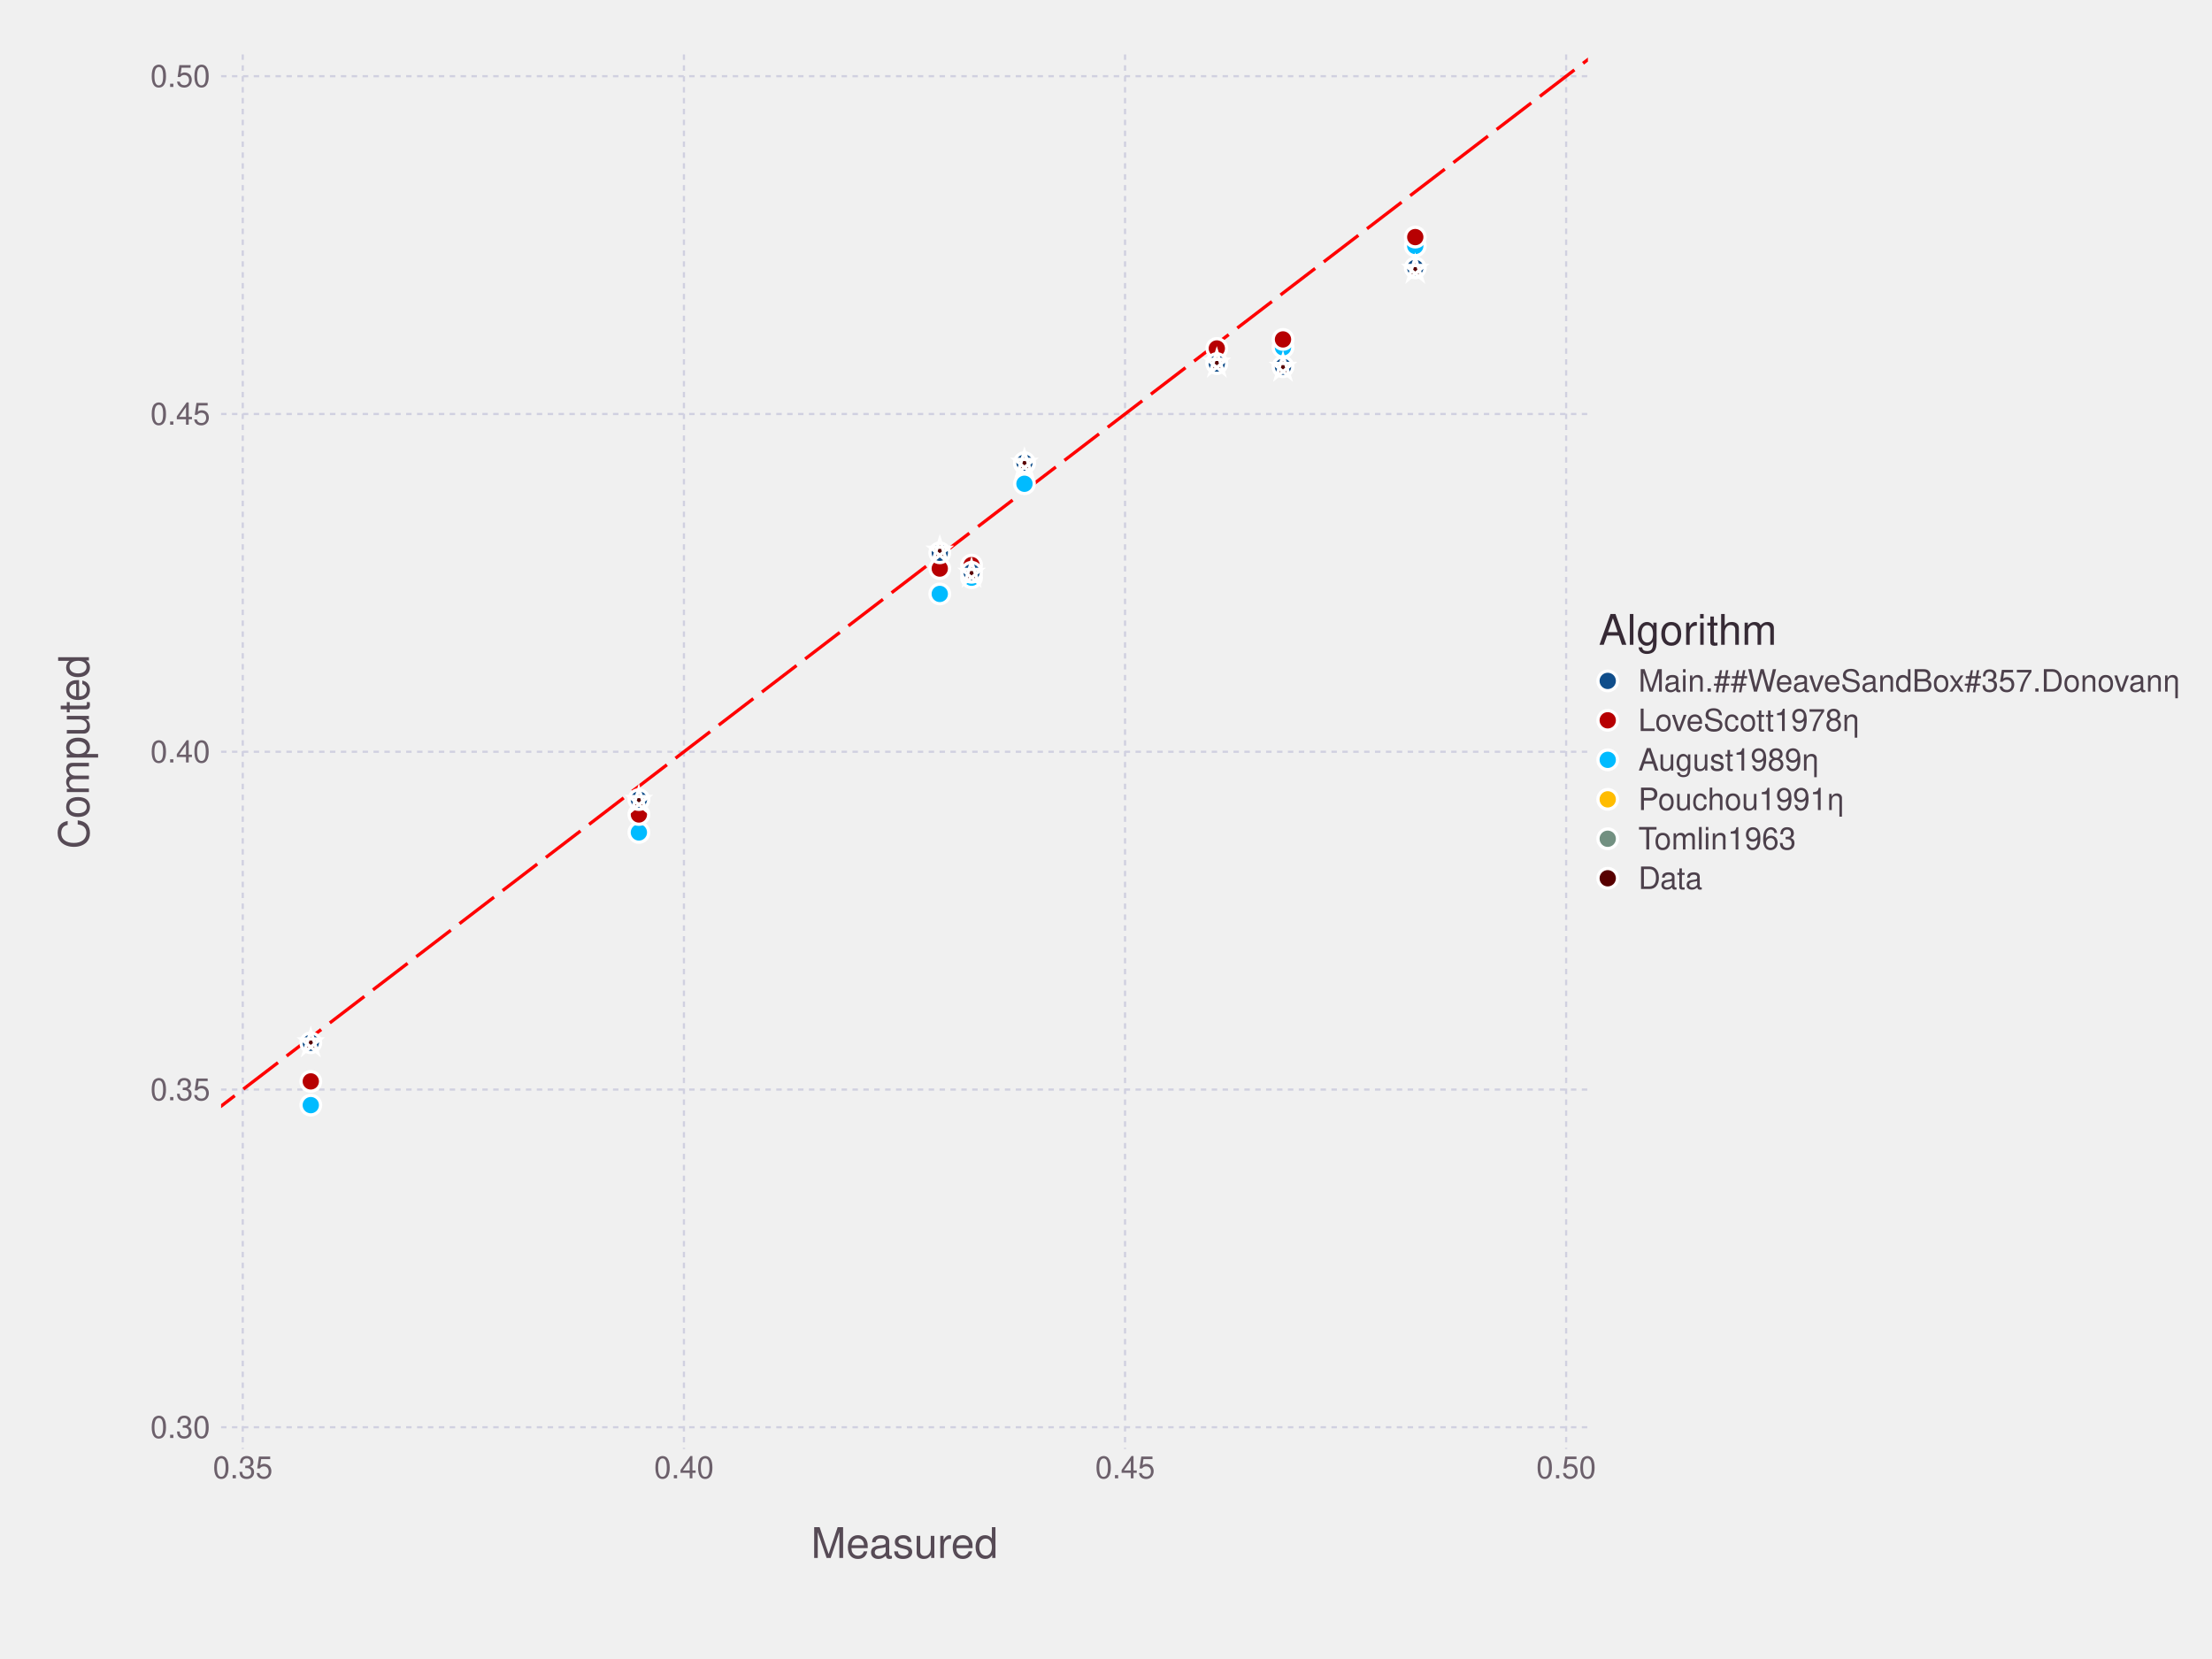
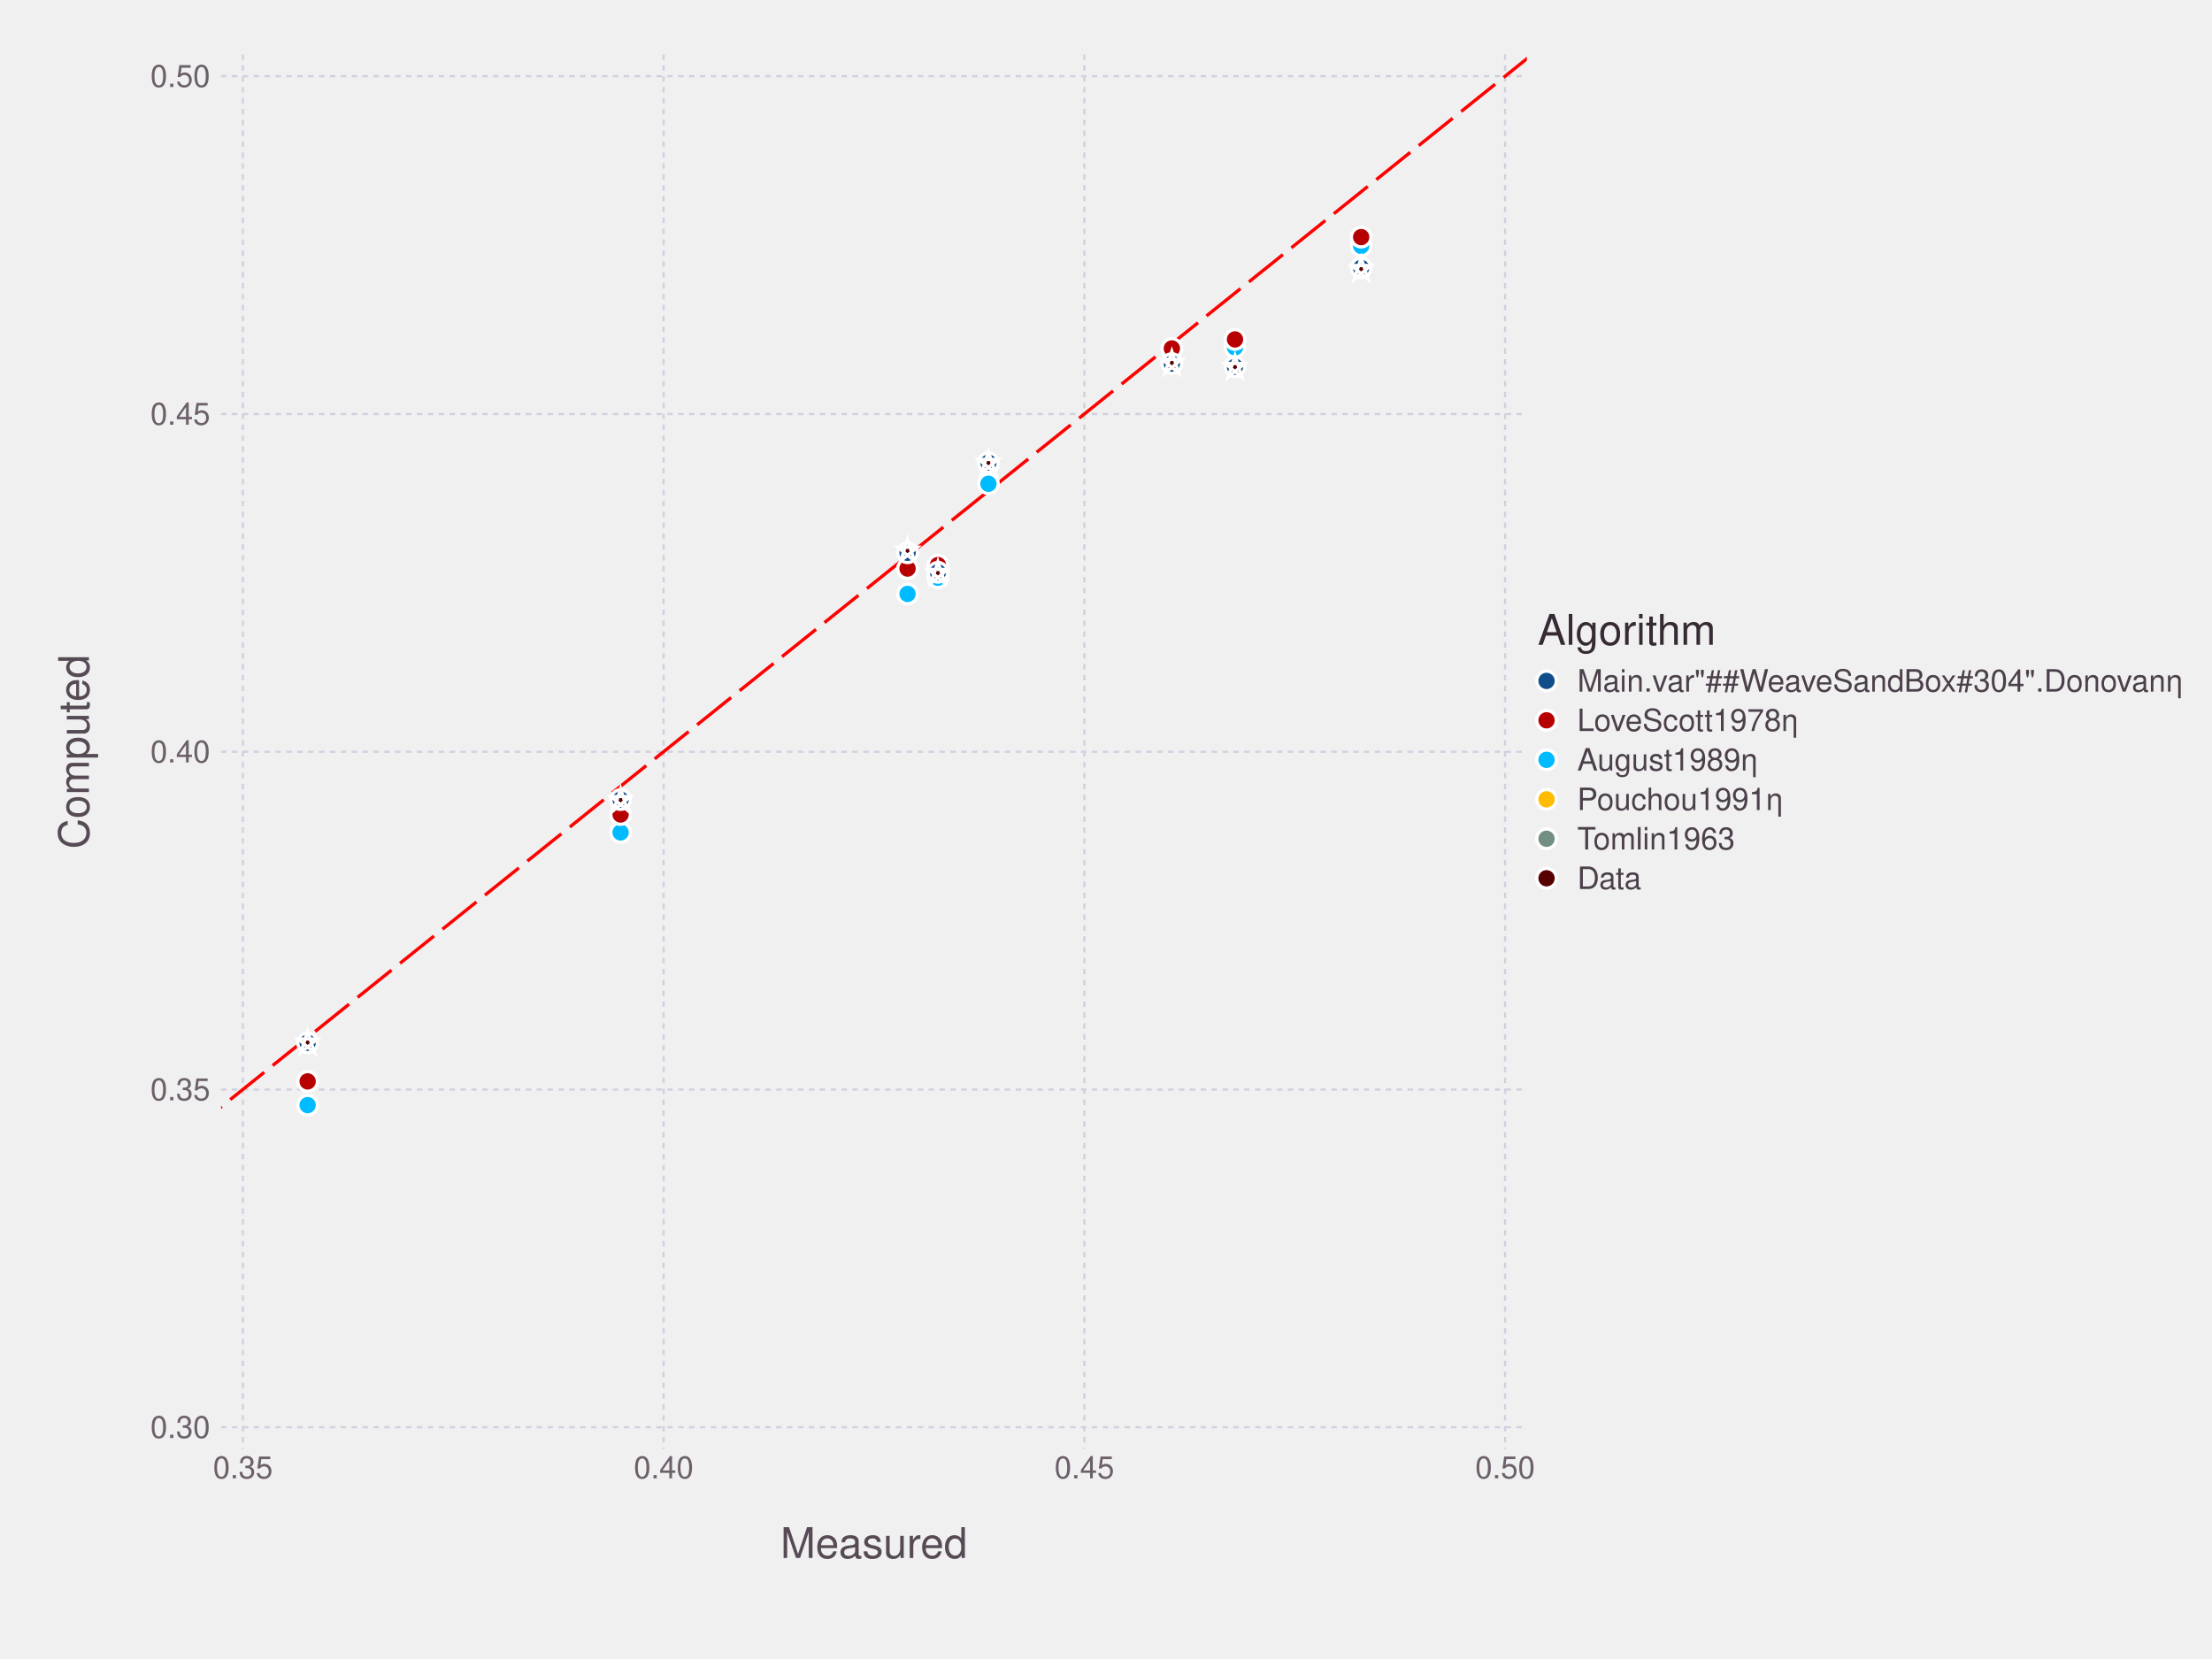
<svg xmlns="http://www.w3.org/2000/svg" version="1.2" width="203.2mm" height="152.4mm" viewBox="0 0 203.2 152.4" stroke="none" fill="#000000" stroke-width="0.3" font-size="3.88">
  <defs>
    <marker id="arrow" markerWidth="15" markerHeight="7" refX="5" refY="3.5" orient="auto" markerUnits="strokeWidth">
      <path d="M0,0 L15,3.5 L0,7 z" stroke="context-stroke" fill="context-stroke" />
    </marker>
  </defs>
-   <g class="plotroot xscalable yscalable" id="img-8a39dd0c-1">
-     <g font-size="3.88" font-family="'PT Sans','Helvetica Neue','Helvetica',sans-serif" fill="#564A55" stroke="#000000" stroke-opacity="0.000" id="img-8a39dd0c-2">
-       <g transform="translate(83.09,140.79)">
+   <g class="plotroot xscalable yscalable" id="img-03354003-1">
+     <g font-size="3.88" font-family="'PT Sans','Helvetica Neue','Helvetica',sans-serif" fill="#564A55" stroke="#000000" stroke-opacity="0.000" id="img-03354003-2">
+       <g transform="translate(80.28,140.79)">
        <g class="primitive">
          <text text-anchor="middle" dy="0.6em">Measured</text>
        </g>
      </g>
    </g>
-     <g class="guide xlabels" font-size="2.82" font-family="'PT Sans Caption','Helvetica Neue','Helvetica',sans-serif" fill="#6C606B" id="img-8a39dd0c-3">
-       <g transform="translate(22.3,134.11)">
+     <g class="guide xlabels" font-size="2.82" font-family="'PT Sans Caption','Helvetica Neue','Helvetica',sans-serif" fill="#6C606B" id="img-03354003-3">
+       <g transform="translate(22.31,134.11)">
        <g class="primitive">
          <text text-anchor="middle" dy="0.6em">0.35</text>
        </g>
      </g>
-       <g transform="translate(62.83,134.11)">
+       <g transform="translate(60.96,134.11)">
        <g class="primitive">
          <text text-anchor="middle" dy="0.6em">0.40</text>
        </g>
      </g>
-       <g transform="translate(103.35,134.11)">
+       <g transform="translate(99.61,134.11)">
        <g class="primitive">
          <text text-anchor="middle" dy="0.6em">0.45</text>
        </g>
      </g>
-       <g transform="translate(143.87,134.11)">
+       <g transform="translate(138.26,134.11)">
        <g class="primitive">
          <text text-anchor="middle" dy="0.6em">0.50</text>
        </g>
      </g>
    </g>
-     <g class="guide colorkey" id="img-8a39dd0c-4">
-       <g fill="#4C404B" font-size="2.82" font-family="'PT Sans','Helvetica Neue','Helvetica',sans-serif" id="img-8a39dd0c-5">
-         <g transform="translate(150.5,62.55)" id="img-8a39dd0c-6">
-           <g class="primitive">
-             <text dy="0.35em">Main.##WeaveSandBox#357.Donovanη</text>
-           </g>
-         </g>
-         <g transform="translate(150.5,66.17)" id="img-8a39dd0c-7">
+     <g class="guide colorkey" id="img-03354003-4">
+       <g fill="#4C404B" font-size="2.82" font-family="'PT Sans','Helvetica Neue','Helvetica',sans-serif" id="img-03354003-5">
+         <g transform="translate(144.89,62.55)" id="img-03354003-6">
+           <g class="primitive">
+             <text dy="0.35em">Main.var"##WeaveSandBox#304".Donovanη</text>
+           </g>
+         </g>
+         <g transform="translate(144.89,66.17)" id="img-03354003-7">
          <g class="primitive">
            <text dy="0.35em">LoveScott1978η</text>
          </g>
        </g>
-         <g transform="translate(150.5,69.8)" id="img-8a39dd0c-8">
+         <g transform="translate(144.89,69.8)" id="img-03354003-8">
          <g class="primitive">
            <text dy="0.35em">August1989η</text>
          </g>
        </g>
-         <g transform="translate(150.5,73.43)" id="img-8a39dd0c-9">
+         <g transform="translate(144.89,73.43)" id="img-03354003-9">
          <g class="primitive">
            <text dy="0.35em">Pouchou1991η</text>
          </g>
        </g>
-         <g transform="translate(150.5,77.05)" id="img-8a39dd0c-10">
+         <g transform="translate(144.89,77.05)" id="img-03354003-10">
          <g class="primitive">
            <text dy="0.35em">Tomlin1963</text>
          </g>
        </g>
-         <g transform="translate(150.5,80.68)" id="img-8a39dd0c-11">
+         <g transform="translate(144.89,80.68)" id="img-03354003-11">
          <g class="primitive">
            <text dy="0.35em">Data</text>
          </g>
        </g>
      </g>
-       <g stroke-width="0.3" id="img-8a39dd0c-12">
-         <g stroke="#FFFFFF" fill-opacity="1" fill="#580000" id="img-8a39dd0c-13">
-           <g transform="translate(147.69,80.68)" id="img-8a39dd0c-14">
-             <circle cx="0" cy="0" r="0.9" class="primitive" />
-           </g>
-         </g>
-         <g stroke="#FFFFFF" fill-opacity="1" fill="#729081" id="img-8a39dd0c-15">
-           <g transform="translate(147.69,77.05)" id="img-8a39dd0c-16">
-             <circle cx="0" cy="0" r="0.9" class="primitive" />
-           </g>
-         </g>
-         <g stroke="#FFFFFF" fill-opacity="1" fill="#FFBC00" id="img-8a39dd0c-17">
-           <g transform="translate(147.69,73.43)" id="img-8a39dd0c-18">
-             <circle cx="0" cy="0" r="0.9" class="primitive" />
-           </g>
-         </g>
-         <g stroke="#FFFFFF" fill-opacity="1" fill="#00BBFF" id="img-8a39dd0c-19">
-           <g transform="translate(147.69,69.8)" id="img-8a39dd0c-20">
-             <circle cx="0" cy="0" r="0.9" class="primitive" />
-           </g>
-         </g>
-         <g stroke="#FFFFFF" fill-opacity="1" fill="#B70002" id="img-8a39dd0c-21">
-           <g transform="translate(147.69,66.17)" id="img-8a39dd0c-22">
-             <circle cx="0" cy="0" r="0.9" class="primitive" />
-           </g>
-         </g>
-         <g stroke="#FFFFFF" fill-opacity="1" fill="#104E8B" id="img-8a39dd0c-23">
-           <g transform="translate(147.69,62.55)" id="img-8a39dd0c-24">
-             <circle cx="0" cy="0" r="0.9" class="primitive" />
-           </g>
-         </g>
-       </g>
-       <g fill="#362A35" font-size="3.88" font-family="'PT Sans','Helvetica Neue','Helvetica',sans-serif" stroke="#000000" stroke-opacity="0.000" id="img-8a39dd0c-25">
-         <g transform="translate(146.87,59.23)" id="img-8a39dd0c-26">
+       <g stroke-width="0.3" id="img-03354003-12">
+         <g stroke="#FFFFFF" fill-opacity="1" fill="#580000" id="img-03354003-13">
+           <g transform="translate(142.07,80.68)" id="img-03354003-14">
+             <circle cx="0" cy="0" r="0.9" class="primitive" />
+           </g>
+         </g>
+         <g stroke="#FFFFFF" fill-opacity="1" fill="#729081" id="img-03354003-15">
+           <g transform="translate(142.07,77.05)" id="img-03354003-16">
+             <circle cx="0" cy="0" r="0.9" class="primitive" />
+           </g>
+         </g>
+         <g stroke="#FFFFFF" fill-opacity="1" fill="#FFBC00" id="img-03354003-17">
+           <g transform="translate(142.07,73.43)" id="img-03354003-18">
+             <circle cx="0" cy="0" r="0.9" class="primitive" />
+           </g>
+         </g>
+         <g stroke="#FFFFFF" fill-opacity="1" fill="#00BBFF" id="img-03354003-19">
+           <g transform="translate(142.07,69.8)" id="img-03354003-20">
+             <circle cx="0" cy="0" r="0.9" class="primitive" />
+           </g>
+         </g>
+         <g stroke="#FFFFFF" fill-opacity="1" fill="#B70002" id="img-03354003-21">
+           <g transform="translate(142.07,66.17)" id="img-03354003-22">
+             <circle cx="0" cy="0" r="0.9" class="primitive" />
+           </g>
+         </g>
+         <g stroke="#FFFFFF" fill-opacity="1" fill="#104E8B" id="img-03354003-23">
+           <g transform="translate(142.07,62.55)" id="img-03354003-24">
+             <circle cx="0" cy="0" r="0.9" class="primitive" />
+           </g>
+         </g>
+       </g>
+       <g fill="#362A35" font-size="3.88" font-family="'PT Sans','Helvetica Neue','Helvetica',sans-serif" stroke="#000000" stroke-opacity="0.000" id="img-03354003-25">
+         <g transform="translate(141.26,59.23)" id="img-03354003-26">
          <g class="primitive">
            <text dy="-0em">Algorithm</text>
          </g>
        </g>
      </g>
    </g>
-     <g clip-path="url(#img-8a39dd0c-27)">
-       <g id="img-8a39dd0c-28">
-         <g pointer-events="visible" stroke-width="0.3" fill="#000000" fill-opacity="0.000" stroke="#000000" stroke-opacity="0.000" class="guide background" id="img-8a39dd0c-29">
-           <g transform="translate(83.09,69.06)" id="img-8a39dd0c-30">
-             <path d="M-62.78,-64.06 L62.78,-64.06 62.78,64.06 -62.78,64.06  z" class="primitive" />
-           </g>
-         </g>
-         <g class="guide ygridlines xfixed" stroke-dasharray="0.5,0.5" stroke-width="0.2" stroke="#D0D0E0" id="img-8a39dd0c-31">
-           <g transform="translate(83.09,131.11)" id="img-8a39dd0c-32">
-             <path fill="none" d="M-62.78,0 L62.78,0 " class="primitive" />
-           </g>
-           <g transform="translate(83.09,100.09)" id="img-8a39dd0c-33">
-             <path fill="none" d="M-62.78,0 L62.78,0 " class="primitive" />
-           </g>
-           <g transform="translate(83.09,69.06)" id="img-8a39dd0c-34">
-             <path fill="none" d="M-62.78,0 L62.78,0 " class="primitive" />
-           </g>
-           <g transform="translate(83.09,38.03)" id="img-8a39dd0c-35">
-             <path fill="none" d="M-62.78,0 L62.78,0 " class="primitive" />
-           </g>
-           <g transform="translate(83.09,7)" id="img-8a39dd0c-36">
-             <path fill="none" d="M-62.78,0 L62.78,0 " class="primitive" />
-           </g>
-         </g>
-         <g class="guide xgridlines yfixed" stroke-dasharray="0.5,0.5" stroke-width="0.2" stroke="#D0D0E0" id="img-8a39dd0c-37">
-           <g transform="translate(22.3,69.06)" id="img-8a39dd0c-38">
+     <g clip-path="url(#img-03354003-27)">
+       <g id="img-03354003-28">
+         <g pointer-events="visible" stroke-width="0.3" fill="#000000" fill-opacity="0.000" stroke="#000000" stroke-opacity="0.000" class="guide background" id="img-03354003-29">
+           <g transform="translate(80.28,69.06)" id="img-03354003-30">
+             <path d="M-59.98,-64.06 L59.98,-64.06 59.98,64.06 -59.98,64.06  z" class="primitive" />
+           </g>
+         </g>
+         <g class="guide ygridlines xfixed" stroke-dasharray="0.5,0.5" stroke-width="0.2" stroke="#D0D0E0" id="img-03354003-31">
+           <g transform="translate(80.28,131.11)" id="img-03354003-32">
+             <path fill="none" d="M-59.98,0 L59.98,0 " class="primitive" />
+           </g>
+           <g transform="translate(80.28,100.09)" id="img-03354003-33">
+             <path fill="none" d="M-59.98,0 L59.98,0 " class="primitive" />
+           </g>
+           <g transform="translate(80.28,69.06)" id="img-03354003-34">
+             <path fill="none" d="M-59.98,0 L59.98,0 " class="primitive" />
+           </g>
+           <g transform="translate(80.28,38.03)" id="img-03354003-35">
+             <path fill="none" d="M-59.98,0 L59.98,0 " class="primitive" />
+           </g>
+           <g transform="translate(80.28,7)" id="img-03354003-36">
+             <path fill="none" d="M-59.98,0 L59.98,0 " class="primitive" />
+           </g>
+         </g>
+         <g class="guide xgridlines yfixed" stroke-dasharray="0.5,0.5" stroke-width="0.2" stroke="#D0D0E0" id="img-03354003-37">
+           <g transform="translate(22.31,69.06)" id="img-03354003-38">
            <path fill="none" d="M0,-64.06 L0,64.06 " class="primitive" />
          </g>
-           <g transform="translate(62.83,69.06)" id="img-8a39dd0c-39">
+           <g transform="translate(60.96,69.06)" id="img-03354003-39">
            <path fill="none" d="M0,-64.06 L0,64.06 " class="primitive" />
          </g>
-           <g transform="translate(103.35,69.06)" id="img-8a39dd0c-40">
+           <g transform="translate(99.61,69.06)" id="img-03354003-40">
            <path fill="none" d="M0,-64.06 L0,64.06 " class="primitive" />
          </g>
-           <g transform="translate(143.87,69.06)" id="img-8a39dd0c-41">
+           <g transform="translate(138.26,69.06)" id="img-03354003-41">
            <path fill="none" d="M0,-64.06 L0,64.06 " class="primitive" />
          </g>
        </g>
-         <g class="plotpanel" id="img-8a39dd0c-42">
-           <g class="geometry" id="img-8a39dd0c-43">
-             <g stroke-dasharray="4,1" stroke-width="0.3" stroke="#FF0000" id="img-8a39dd0c-44">
-               <g transform="translate(79.28,56.46)" id="img-8a39dd0c-45">
-                 <path fill="none" d="M-152.2,116.54 L152.2,-116.54 " class="primitive" />
+         <g class="plotpanel" id="img-03354003-42">
+           <g class="geometry" id="img-03354003-43">
+             <g stroke-dasharray="4,1" stroke-width="0.3" stroke="#FF0000" id="img-03354003-44">
+               <g transform="translate(76.65,56.46)" id="img-03354003-45">
+                 <path fill="none" d="M-145.18,116.54 L145.18,-116.54 " class="primitive" />
              </g>
            </g>
          </g>
-           <g class="geometry" id="img-8a39dd0c-46">
-             <g stroke-width="0.3" id="img-8a39dd0c-47">
-               <g class="color_RGBA{Float32}(0.0f0,0.73333335f0,1.0f0,1.0f0)" fill-opacity="1" stroke="#FFFFFF" fill="#00BBFF" id="img-8a39dd0c-48">
-                 <g class="marker" id="img-8a39dd0c-49">
-                   <g transform="translate(130.01,22.59)" id="img-8a39dd0c-50">
-                     <circle cx="0" cy="0" r="0.9" class="primitive" />
-                   </g>
-                 </g>
-               </g>
-               <g class="color_RGBA{Float32}(0.0f0,0.73333335f0,1.0f0,1.0f0)" fill-opacity="1" stroke="#FFFFFF" fill="#00BBFF" id="img-8a39dd0c-51">
-                 <g class="marker" id="img-8a39dd0c-52">
-                   <g transform="translate(111.78,33.33)" id="img-8a39dd0c-53">
-                     <circle cx="0" cy="0" r="0.9" class="primitive" />
-                   </g>
-                 </g>
-               </g>
-               <g class="color_RGBA{Float32}(0.0f0,0.73333335f0,1.0f0,1.0f0)" fill-opacity="1" stroke="#FFFFFF" fill="#00BBFF" id="img-8a39dd0c-54">
-                 <g class="marker" id="img-8a39dd0c-55">
-                   <g transform="translate(94.11,44.44)" id="img-8a39dd0c-56">
-                     <circle cx="0" cy="0" r="0.9" class="primitive" />
-                   </g>
-                 </g>
-               </g>
-               <g class="color_RGBA{Float32}(0.0f0,0.73333335f0,1.0f0,1.0f0)" fill-opacity="1" stroke="#FFFFFF" fill="#00BBFF" id="img-8a39dd0c-57">
-                 <g class="marker" id="img-8a39dd0c-58">
-                   <g transform="translate(86.33,54.56)" id="img-8a39dd0c-59">
-                     <circle cx="0" cy="0" r="0.9" class="primitive" />
-                   </g>
-                 </g>
-               </g>
-               <g class="color_RGBA{Float32}(0.0f0,0.73333335f0,1.0f0,1.0f0)" fill-opacity="1" stroke="#FFFFFF" fill="#00BBFF" id="img-8a39dd0c-60">
-                 <g class="marker" id="img-8a39dd0c-61">
-                   <g transform="translate(117.86,31.91)" id="img-8a39dd0c-62">
-                     <circle cx="0" cy="0" r="0.9" class="primitive" />
-                   </g>
-                 </g>
-               </g>
-               <g class="color_RGBA{Float32}(0.0f0,0.73333335f0,1.0f0,1.0f0)" fill-opacity="1" stroke="#FFFFFF" fill="#00BBFF" id="img-8a39dd0c-63">
-                 <g class="marker" id="img-8a39dd0c-64">
-                   <g transform="translate(89.25,53.07)" id="img-8a39dd0c-65">
-                     <circle cx="0" cy="0" r="0.9" class="primitive" />
-                   </g>
-                 </g>
-               </g>
-               <g class="color_RGBA{Float32}(0.0f0,0.73333335f0,1.0f0,1.0f0)" fill-opacity="1" stroke="#FFFFFF" fill="#00BBFF" id="img-8a39dd0c-66">
-                 <g class="marker" id="img-8a39dd0c-67">
-                   <g transform="translate(58.69,76.47)" id="img-8a39dd0c-68">
-                     <circle cx="0" cy="0" r="0.9" class="primitive" />
-                   </g>
-                 </g>
-               </g>
-               <g class="color_RGBA{Float32}(0.0f0,0.73333335f0,1.0f0,1.0f0)" fill-opacity="1" stroke="#FFFFFF" fill="#00BBFF" id="img-8a39dd0c-69">
-                 <g class="marker" id="img-8a39dd0c-70">
-                   <g transform="translate(28.55,101.52)" id="img-8a39dd0c-71">
+           <g class="geometry" id="img-03354003-46">
+             <g stroke-width="0.3" id="img-03354003-47">
+               <g class="color_RGBA{Float32}(0.0f0,0.73333335f0,1.0f0,1.0f0)" fill-opacity="1" stroke="#FFFFFF" fill="#00BBFF" id="img-03354003-48">
+                 <g class="marker" id="img-03354003-49">
+                   <g transform="translate(125.04,22.59)" id="img-03354003-50">
+                     <circle cx="0" cy="0" r="0.9" class="primitive" />
+                   </g>
+                 </g>
+               </g>
+               <g class="color_RGBA{Float32}(0.0f0,0.73333335f0,1.0f0,1.0f0)" fill-opacity="1" stroke="#FFFFFF" fill="#00BBFF" id="img-03354003-51">
+                 <g class="marker" id="img-03354003-52">
+                   <g transform="translate(107.65,33.33)" id="img-03354003-53">
+                     <circle cx="0" cy="0" r="0.9" class="primitive" />
+                   </g>
+                 </g>
+               </g>
+               <g class="color_RGBA{Float32}(0.0f0,0.73333335f0,1.0f0,1.0f0)" fill-opacity="1" stroke="#FFFFFF" fill="#00BBFF" id="img-03354003-54">
+                 <g class="marker" id="img-03354003-55">
+                   <g transform="translate(90.8,44.44)" id="img-03354003-56">
+                     <circle cx="0" cy="0" r="0.9" class="primitive" />
+                   </g>
+                 </g>
+               </g>
+               <g class="color_RGBA{Float32}(0.0f0,0.73333335f0,1.0f0,1.0f0)" fill-opacity="1" stroke="#FFFFFF" fill="#00BBFF" id="img-03354003-57">
+                 <g class="marker" id="img-03354003-58">
+                   <g transform="translate(83.37,54.56)" id="img-03354003-59">
+                     <circle cx="0" cy="0" r="0.9" class="primitive" />
+                   </g>
+                 </g>
+               </g>
+               <g class="color_RGBA{Float32}(0.0f0,0.73333335f0,1.0f0,1.0f0)" fill-opacity="1" stroke="#FFFFFF" fill="#00BBFF" id="img-03354003-60">
+                 <g class="marker" id="img-03354003-61">
+                   <g transform="translate(113.45,31.91)" id="img-03354003-62">
+                     <circle cx="0" cy="0" r="0.9" class="primitive" />
+                   </g>
+                 </g>
+               </g>
+               <g class="color_RGBA{Float32}(0.0f0,0.73333335f0,1.0f0,1.0f0)" fill-opacity="1" stroke="#FFFFFF" fill="#00BBFF" id="img-03354003-63">
+                 <g class="marker" id="img-03354003-64">
+                   <g transform="translate(86.16,53.07)" id="img-03354003-65">
+                     <circle cx="0" cy="0" r="0.9" class="primitive" />
+                   </g>
+                 </g>
+               </g>
+               <g class="color_RGBA{Float32}(0.0f0,0.73333335f0,1.0f0,1.0f0)" fill-opacity="1" stroke="#FFFFFF" fill="#00BBFF" id="img-03354003-66">
+                 <g class="marker" id="img-03354003-67">
+                   <g transform="translate(57.01,76.47)" id="img-03354003-68">
+                     <circle cx="0" cy="0" r="0.9" class="primitive" />
+                   </g>
+                 </g>
+               </g>
+               <g class="color_RGBA{Float32}(0.0f0,0.73333335f0,1.0f0,1.0f0)" fill-opacity="1" stroke="#FFFFFF" fill="#00BBFF" id="img-03354003-69">
+                 <g class="marker" id="img-03354003-70">
+                   <g transform="translate(28.26,101.52)" id="img-03354003-71">
                    <circle cx="0" cy="0" r="0.9" class="primitive" />
                  </g>
                </g>
              </g>
            </g>
          </g>
-           <g class="geometry" id="img-8a39dd0c-72">
-             <g stroke-width="0.3" id="img-8a39dd0c-73">
-               <g class="color_RGBA{Float32}(0.7176471f0,0.0f0,0.007843138f0,1.0f0)" fill-opacity="1" stroke="#FFFFFF" fill="#B70002" id="img-8a39dd0c-74">
-                 <g class="marker" id="img-8a39dd0c-75">
-                   <g transform="translate(130.01,21.78)" id="img-8a39dd0c-76">
-                     <circle cx="0" cy="0" r="0.9" class="primitive" />
-                   </g>
-                 </g>
-               </g>
-               <g class="color_RGBA{Float32}(0.7176471f0,0.0f0,0.007843138f0,1.0f0)" fill-opacity="1" stroke="#FFFFFF" fill="#B70002" id="img-8a39dd0c-77">
-                 <g class="marker" id="img-8a39dd0c-78">
-                   <g transform="translate(111.78,32.01)" id="img-8a39dd0c-79">
-                     <circle cx="0" cy="0" r="0.9" class="primitive" />
-                   </g>
-                 </g>
-               </g>
-               <g class="color_RGBA{Float32}(0.7176471f0,0.0f0,0.007843138f0,1.0f0)" fill-opacity="1" stroke="#FFFFFF" fill="#B70002" id="img-8a39dd0c-80">
-                 <g class="marker" id="img-8a39dd0c-81">
-                   <g transform="translate(94.11,42.59)" id="img-8a39dd0c-82">
-                     <circle cx="0" cy="0" r="0.9" class="primitive" />
-                   </g>
-                 </g>
-               </g>
-               <g class="color_RGBA{Float32}(0.7176471f0,0.0f0,0.007843138f0,1.0f0)" fill-opacity="1" stroke="#FFFFFF" fill="#B70002" id="img-8a39dd0c-83">
-                 <g class="marker" id="img-8a39dd0c-84">
-                   <g transform="translate(86.33,52.23)" id="img-8a39dd0c-85">
-                     <circle cx="0" cy="0" r="0.9" class="primitive" />
-                   </g>
-                 </g>
-               </g>
-               <g class="color_RGBA{Float32}(0.7176471f0,0.0f0,0.007843138f0,1.0f0)" fill-opacity="1" stroke="#FFFFFF" fill="#B70002" id="img-8a39dd0c-86">
-                 <g class="marker" id="img-8a39dd0c-87">
-                   <g transform="translate(117.86,31.18)" id="img-8a39dd0c-88">
-                     <circle cx="0" cy="0" r="0.9" class="primitive" />
-                   </g>
-                 </g>
-               </g>
-               <g class="color_RGBA{Float32}(0.7176471f0,0.0f0,0.007843138f0,1.0f0)" fill-opacity="1" stroke="#FFFFFF" fill="#B70002" id="img-8a39dd0c-89">
-                 <g class="marker" id="img-8a39dd0c-90">
-                   <g transform="translate(89.25,51.91)" id="img-8a39dd0c-91">
-                     <circle cx="0" cy="0" r="0.9" class="primitive" />
-                   </g>
-                 </g>
-               </g>
-               <g class="color_RGBA{Float32}(0.7176471f0,0.0f0,0.007843138f0,1.0f0)" fill-opacity="1" stroke="#FFFFFF" fill="#B70002" id="img-8a39dd0c-92">
-                 <g class="marker" id="img-8a39dd0c-93">
-                   <g transform="translate(58.69,74.82)" id="img-8a39dd0c-94">
-                     <circle cx="0" cy="0" r="0.9" class="primitive" />
-                   </g>
-                 </g>
-               </g>
-               <g class="color_RGBA{Float32}(0.7176471f0,0.0f0,0.007843138f0,1.0f0)" fill-opacity="1" stroke="#FFFFFF" fill="#B70002" id="img-8a39dd0c-95">
-                 <g class="marker" id="img-8a39dd0c-96">
-                   <g transform="translate(28.55,99.34)" id="img-8a39dd0c-97">
+           <g class="geometry" id="img-03354003-72">
+             <g stroke-width="0.3" id="img-03354003-73">
+               <g class="color_RGBA{Float32}(0.7176471f0,0.0f0,0.007843138f0,1.0f0)" fill-opacity="1" stroke="#FFFFFF" fill="#B70002" id="img-03354003-74">
+                 <g class="marker" id="img-03354003-75">
+                   <g transform="translate(125.04,21.78)" id="img-03354003-76">
+                     <circle cx="0" cy="0" r="0.9" class="primitive" />
+                   </g>
+                 </g>
+               </g>
+               <g class="color_RGBA{Float32}(0.7176471f0,0.0f0,0.007843138f0,1.0f0)" fill-opacity="1" stroke="#FFFFFF" fill="#B70002" id="img-03354003-77">
+                 <g class="marker" id="img-03354003-78">
+                   <g transform="translate(107.65,32.01)" id="img-03354003-79">
+                     <circle cx="0" cy="0" r="0.9" class="primitive" />
+                   </g>
+                 </g>
+               </g>
+               <g class="color_RGBA{Float32}(0.7176471f0,0.0f0,0.007843138f0,1.0f0)" fill-opacity="1" stroke="#FFFFFF" fill="#B70002" id="img-03354003-80">
+                 <g class="marker" id="img-03354003-81">
+                   <g transform="translate(90.8,42.59)" id="img-03354003-82">
+                     <circle cx="0" cy="0" r="0.9" class="primitive" />
+                   </g>
+                 </g>
+               </g>
+               <g class="color_RGBA{Float32}(0.7176471f0,0.0f0,0.007843138f0,1.0f0)" fill-opacity="1" stroke="#FFFFFF" fill="#B70002" id="img-03354003-83">
+                 <g class="marker" id="img-03354003-84">
+                   <g transform="translate(83.37,52.23)" id="img-03354003-85">
+                     <circle cx="0" cy="0" r="0.9" class="primitive" />
+                   </g>
+                 </g>
+               </g>
+               <g class="color_RGBA{Float32}(0.7176471f0,0.0f0,0.007843138f0,1.0f0)" fill-opacity="1" stroke="#FFFFFF" fill="#B70002" id="img-03354003-86">
+                 <g class="marker" id="img-03354003-87">
+                   <g transform="translate(113.45,31.18)" id="img-03354003-88">
+                     <circle cx="0" cy="0" r="0.9" class="primitive" />
+                   </g>
+                 </g>
+               </g>
+               <g class="color_RGBA{Float32}(0.7176471f0,0.0f0,0.007843138f0,1.0f0)" fill-opacity="1" stroke="#FFFFFF" fill="#B70002" id="img-03354003-89">
+                 <g class="marker" id="img-03354003-90">
+                   <g transform="translate(86.16,51.91)" id="img-03354003-91">
+                     <circle cx="0" cy="0" r="0.9" class="primitive" />
+                   </g>
+                 </g>
+               </g>
+               <g class="color_RGBA{Float32}(0.7176471f0,0.0f0,0.007843138f0,1.0f0)" fill-opacity="1" stroke="#FFFFFF" fill="#B70002" id="img-03354003-92">
+                 <g class="marker" id="img-03354003-93">
+                   <g transform="translate(57.01,74.82)" id="img-03354003-94">
+                     <circle cx="0" cy="0" r="0.9" class="primitive" />
+                   </g>
+                 </g>
+               </g>
+               <g class="color_RGBA{Float32}(0.7176471f0,0.0f0,0.007843138f0,1.0f0)" fill-opacity="1" stroke="#FFFFFF" fill="#B70002" id="img-03354003-95">
+                 <g class="marker" id="img-03354003-96">
+                   <g transform="translate(28.26,99.34)" id="img-03354003-97">
                    <circle cx="0" cy="0" r="0.9" class="primitive" />
                  </g>
                </g>
              </g>
            </g>
          </g>
-           <g class="geometry" id="img-8a39dd0c-98">
-             <g stroke-width="0.3" id="img-8a39dd0c-99">
-               <g class="color_RGBA{Float32}(0.0627451f0,0.30588236f0,0.54509807f0,1.0f0)" fill-opacity="1" stroke="#FFFFFF" fill="#104E8B" id="img-8a39dd0c-100">
-                 <g class="marker" id="img-8a39dd0c-101">
-                   <g transform="translate(130.01,24.61)" id="img-8a39dd0c-102">
-                     <circle cx="0" cy="0" r="0.9" class="primitive" />
-                   </g>
-                 </g>
-               </g>
-               <g class="color_RGBA{Float32}(0.0627451f0,0.30588236f0,0.54509807f0,1.0f0)" fill-opacity="1" stroke="#FFFFFF" fill="#104E8B" id="img-8a39dd0c-103">
-                 <g class="marker" id="img-8a39dd0c-104">
-                   <g transform="translate(111.78,33.4)" id="img-8a39dd0c-105">
-                     <circle cx="0" cy="0" r="0.9" class="primitive" />
-                   </g>
-                 </g>
-               </g>
-               <g class="color_RGBA{Float32}(0.0627451f0,0.30588236f0,0.54509807f0,1.0f0)" fill-opacity="1" stroke="#FFFFFF" fill="#104E8B" id="img-8a39dd0c-106">
-                 <g class="marker" id="img-8a39dd0c-107">
-                   <g transform="translate(94.11,42.5)" id="img-8a39dd0c-108">
-                     <circle cx="0" cy="0" r="0.9" class="primitive" />
-                   </g>
-                 </g>
-               </g>
-               <g class="color_RGBA{Float32}(0.0627451f0,0.30588236f0,0.54509807f0,1.0f0)" fill-opacity="1" stroke="#FFFFFF" fill="#104E8B" id="img-8a39dd0c-109">
-                 <g class="marker" id="img-8a39dd0c-110">
-                   <g transform="translate(86.33,50.78)" id="img-8a39dd0c-111">
-                     <circle cx="0" cy="0" r="0.9" class="primitive" />
-                   </g>
-                 </g>
-               </g>
-               <g class="color_RGBA{Float32}(0.0627451f0,0.30588236f0,0.54509807f0,1.0f0)" fill-opacity="1" stroke="#FFFFFF" fill="#104E8B" id="img-8a39dd0c-112">
-                 <g class="marker" id="img-8a39dd0c-113">
-                   <g transform="translate(117.86,33.69)" id="img-8a39dd0c-114">
-                     <circle cx="0" cy="0" r="0.9" class="primitive" />
-                   </g>
-                 </g>
-               </g>
-               <g class="color_RGBA{Float32}(0.0627451f0,0.30588236f0,0.54509807f0,1.0f0)" fill-opacity="1" stroke="#FFFFFF" fill="#104E8B" id="img-8a39dd0c-115">
-                 <g class="marker" id="img-8a39dd0c-116">
-                   <g transform="translate(89.25,52.57)" id="img-8a39dd0c-117">
-                     <circle cx="0" cy="0" r="0.9" class="primitive" />
-                   </g>
-                 </g>
-               </g>
-               <g class="color_RGBA{Float32}(0.0627451f0,0.30588236f0,0.54509807f0,1.0f0)" fill-opacity="1" stroke="#FFFFFF" fill="#104E8B" id="img-8a39dd0c-118">
-                 <g class="marker" id="img-8a39dd0c-119">
-                   <g transform="translate(58.69,73.45)" id="img-8a39dd0c-120">
-                     <circle cx="0" cy="0" r="0.9" class="primitive" />
-                   </g>
-                 </g>
-               </g>
-               <g class="color_RGBA{Float32}(0.0627451f0,0.30588236f0,0.54509807f0,1.0f0)" fill-opacity="1" stroke="#FFFFFF" fill="#104E8B" id="img-8a39dd0c-121">
-                 <g class="marker" id="img-8a39dd0c-122">
-                   <g transform="translate(28.55,95.79)" id="img-8a39dd0c-123">
+           <g class="geometry" id="img-03354003-98">
+             <g stroke-width="0.3" id="img-03354003-99">
+               <g class="color_RGBA{Float32}(0.0627451f0,0.30588236f0,0.54509807f0,1.0f0)" fill-opacity="1" stroke="#FFFFFF" fill="#104E8B" id="img-03354003-100">
+                 <g class="marker" id="img-03354003-101">
+                   <g transform="translate(125.04,24.61)" id="img-03354003-102">
+                     <circle cx="0" cy="0" r="0.9" class="primitive" />
+                   </g>
+                 </g>
+               </g>
+               <g class="color_RGBA{Float32}(0.0627451f0,0.30588236f0,0.54509807f0,1.0f0)" fill-opacity="1" stroke="#FFFFFF" fill="#104E8B" id="img-03354003-103">
+                 <g class="marker" id="img-03354003-104">
+                   <g transform="translate(107.65,33.4)" id="img-03354003-105">
+                     <circle cx="0" cy="0" r="0.9" class="primitive" />
+                   </g>
+                 </g>
+               </g>
+               <g class="color_RGBA{Float32}(0.0627451f0,0.30588236f0,0.54509807f0,1.0f0)" fill-opacity="1" stroke="#FFFFFF" fill="#104E8B" id="img-03354003-106">
+                 <g class="marker" id="img-03354003-107">
+                   <g transform="translate(90.8,42.5)" id="img-03354003-108">
+                     <circle cx="0" cy="0" r="0.9" class="primitive" />
+                   </g>
+                 </g>
+               </g>
+               <g class="color_RGBA{Float32}(0.0627451f0,0.30588236f0,0.54509807f0,1.0f0)" fill-opacity="1" stroke="#FFFFFF" fill="#104E8B" id="img-03354003-109">
+                 <g class="marker" id="img-03354003-110">
+                   <g transform="translate(83.37,50.78)" id="img-03354003-111">
+                     <circle cx="0" cy="0" r="0.9" class="primitive" />
+                   </g>
+                 </g>
+               </g>
+               <g class="color_RGBA{Float32}(0.0627451f0,0.30588236f0,0.54509807f0,1.0f0)" fill-opacity="1" stroke="#FFFFFF" fill="#104E8B" id="img-03354003-112">
+                 <g class="marker" id="img-03354003-113">
+                   <g transform="translate(113.45,33.69)" id="img-03354003-114">
+                     <circle cx="0" cy="0" r="0.9" class="primitive" />
+                   </g>
+                 </g>
+               </g>
+               <g class="color_RGBA{Float32}(0.0627451f0,0.30588236f0,0.54509807f0,1.0f0)" fill-opacity="1" stroke="#FFFFFF" fill="#104E8B" id="img-03354003-115">
+                 <g class="marker" id="img-03354003-116">
+                   <g transform="translate(86.16,52.57)" id="img-03354003-117">
+                     <circle cx="0" cy="0" r="0.9" class="primitive" />
+                   </g>
+                 </g>
+               </g>
+               <g class="color_RGBA{Float32}(0.0627451f0,0.30588236f0,0.54509807f0,1.0f0)" fill-opacity="1" stroke="#FFFFFF" fill="#104E8B" id="img-03354003-118">
+                 <g class="marker" id="img-03354003-119">
+                   <g transform="translate(57.01,73.45)" id="img-03354003-120">
+                     <circle cx="0" cy="0" r="0.9" class="primitive" />
+                   </g>
+                 </g>
+               </g>
+               <g class="color_RGBA{Float32}(0.0627451f0,0.30588236f0,0.54509807f0,1.0f0)" fill-opacity="1" stroke="#FFFFFF" fill="#104E8B" id="img-03354003-121">
+                 <g class="marker" id="img-03354003-122">
+                   <g transform="translate(28.26,95.79)" id="img-03354003-123">
                    <circle cx="0" cy="0" r="0.9" class="primitive" />
                  </g>
                </g>
              </g>
            </g>
          </g>
-           <g class="geometry" id="img-8a39dd0c-124">
-             <g stroke-width="0.3" id="img-8a39dd0c-125">
-               <g class="color_RGBA{Float32}(0.34509805f0,0.0f0,0.0f0,1.0f0)" fill-opacity="1" stroke="#FFFFFF" fill="#580000" id="img-8a39dd0c-126">
-                 <g class="marker" id="img-8a39dd0c-127">
-                   <g transform="translate(130.01,24.75)" id="img-8a39dd0c-128">
-                     <path d="M-0.63,0.9 L0,-1.08 0.63,0.9 -0.9,-0.36 0.9,-0.36  z" class="primitive" />
-                   </g>
-                 </g>
-               </g>
-               <g class="color_RGBA{Float32}(0.34509805f0,0.0f0,0.0f0,1.0f0)" fill-opacity="1" stroke="#FFFFFF" fill="#580000" id="img-8a39dd0c-129">
-                 <g class="marker" id="img-8a39dd0c-130">
-                   <g transform="translate(111.78,33.37)" id="img-8a39dd0c-131">
-                     <path d="M-0.63,0.9 L0,-1.08 0.63,0.9 -0.9,-0.36 0.9,-0.36  z" class="primitive" />
-                   </g>
-                 </g>
-               </g>
-               <g class="color_RGBA{Float32}(0.34509805f0,0.0f0,0.0f0,1.0f0)" fill-opacity="1" stroke="#FFFFFF" fill="#580000" id="img-8a39dd0c-132">
-                 <g class="marker" id="img-8a39dd0c-133">
-                   <g transform="translate(94.11,42.56)" id="img-8a39dd0c-134">
-                     <path d="M-0.63,0.9 L0,-1.08 0.63,0.9 -0.9,-0.36 0.9,-0.36  z" class="primitive" />
-                   </g>
-                 </g>
-               </g>
-               <g class="color_RGBA{Float32}(0.34509805f0,0.0f0,0.0f0,1.0f0)" fill-opacity="1" stroke="#FFFFFF" fill="#580000" id="img-8a39dd0c-135">
-                 <g class="marker" id="img-8a39dd0c-136">
-                   <g transform="translate(86.33,50.63)" id="img-8a39dd0c-137">
-                     <path d="M-0.63,0.9 L0,-1.08 0.63,0.9 -0.9,-0.36 0.9,-0.36  z" class="primitive" />
-                   </g>
-                 </g>
-               </g>
-               <g class="color_RGBA{Float32}(0.34509805f0,0.0f0,0.0f0,1.0f0)" fill-opacity="1" stroke="#FFFFFF" fill="#580000" id="img-8a39dd0c-138">
-                 <g class="marker" id="img-8a39dd0c-139">
-                   <g transform="translate(117.86,33.75)" id="img-8a39dd0c-140">
-                     <path d="M-0.63,0.9 L0,-1.08 0.63,0.9 -0.9,-0.36 0.9,-0.36  z" class="primitive" />
-                   </g>
-                 </g>
-               </g>
-               <g class="color_RGBA{Float32}(0.34509805f0,0.0f0,0.0f0,1.0f0)" fill-opacity="1" stroke="#FFFFFF" fill="#580000" id="img-8a39dd0c-141">
-                 <g class="marker" id="img-8a39dd0c-142">
-                   <g transform="translate(89.25,52.67)" id="img-8a39dd0c-143">
-                     <path d="M-0.63,0.9 L0,-1.08 0.63,0.9 -0.9,-0.36 0.9,-0.36  z" class="primitive" />
-                   </g>
-                 </g>
-               </g>
-               <g class="color_RGBA{Float32}(0.34509805f0,0.0f0,0.0f0,1.0f0)" fill-opacity="1" stroke="#FFFFFF" fill="#580000" id="img-8a39dd0c-144">
-                 <g class="marker" id="img-8a39dd0c-145">
-                   <g transform="translate(58.69,73.53)" id="img-8a39dd0c-146">
+           <g class="geometry" id="img-03354003-124">
+             <g stroke-width="0.3" id="img-03354003-125">
+               <g class="color_RGBA{Float32}(0.34509805f0,0.0f0,0.0f0,1.0f0)" fill-opacity="1" stroke="#FFFFFF" fill="#580000" id="img-03354003-126">
+                 <g class="marker" id="img-03354003-127">
+                   <g transform="translate(125.04,24.75)" id="img-03354003-128">
+                     <path d="M-0.63,0.9 L0,-1.08 0.63,0.9 -0.9,-0.36 0.9,-0.36  z" class="primitive" />
+                   </g>
+                 </g>
+               </g>
+               <g class="color_RGBA{Float32}(0.34509805f0,0.0f0,0.0f0,1.0f0)" fill-opacity="1" stroke="#FFFFFF" fill="#580000" id="img-03354003-129">
+                 <g class="marker" id="img-03354003-130">
+                   <g transform="translate(107.65,33.37)" id="img-03354003-131">
+                     <path d="M-0.63,0.9 L0,-1.08 0.63,0.9 -0.9,-0.36 0.9,-0.36  z" class="primitive" />
+                   </g>
+                 </g>
+               </g>
+               <g class="color_RGBA{Float32}(0.34509805f0,0.0f0,0.0f0,1.0f0)" fill-opacity="1" stroke="#FFFFFF" fill="#580000" id="img-03354003-132">
+                 <g class="marker" id="img-03354003-133">
+                   <g transform="translate(90.8,42.56)" id="img-03354003-134">
+                     <path d="M-0.63,0.9 L0,-1.08 0.63,0.9 -0.9,-0.36 0.9,-0.36  z" class="primitive" />
+                   </g>
+                 </g>
+               </g>
+               <g class="color_RGBA{Float32}(0.34509805f0,0.0f0,0.0f0,1.0f0)" fill-opacity="1" stroke="#FFFFFF" fill="#580000" id="img-03354003-135">
+                 <g class="marker" id="img-03354003-136">
+                   <g transform="translate(83.37,50.63)" id="img-03354003-137">
+                     <path d="M-0.63,0.9 L0,-1.08 0.63,0.9 -0.9,-0.36 0.9,-0.36  z" class="primitive" />
+                   </g>
+                 </g>
+               </g>
+               <g class="color_RGBA{Float32}(0.34509805f0,0.0f0,0.0f0,1.0f0)" fill-opacity="1" stroke="#FFFFFF" fill="#580000" id="img-03354003-138">
+                 <g class="marker" id="img-03354003-139">
+                   <g transform="translate(113.45,33.75)" id="img-03354003-140">
                    <path d="M-0.63,0.9 L-0,-1.08 0.63,0.9 -0.9,-0.36 0.9,-0.36  z" class="primitive" />
                  </g>
                </g>
              </g>
-               <g class="color_RGBA{Float32}(0.34509805f0,0.0f0,0.0f0,1.0f0)" fill-opacity="1" stroke="#FFFFFF" fill="#580000" id="img-8a39dd0c-147">
-                 <g class="marker" id="img-8a39dd0c-148">
-                   <g transform="translate(28.55,95.8)" id="img-8a39dd0c-149">
+               <g class="color_RGBA{Float32}(0.34509805f0,0.0f0,0.0f0,1.0f0)" fill-opacity="1" stroke="#FFFFFF" fill="#580000" id="img-03354003-141">
+                 <g class="marker" id="img-03354003-142">
+                   <g transform="translate(86.16,52.67)" id="img-03354003-143">
+                     <path d="M-0.63,0.9 L0,-1.08 0.63,0.9 -0.9,-0.36 0.9,-0.36  z" class="primitive" />
+                   </g>
+                 </g>
+               </g>
+               <g class="color_RGBA{Float32}(0.34509805f0,0.0f0,0.0f0,1.0f0)" fill-opacity="1" stroke="#FFFFFF" fill="#580000" id="img-03354003-144">
+                 <g class="marker" id="img-03354003-145">
+                   <g transform="translate(57.01,73.53)" id="img-03354003-146">
+                     <path d="M-0.63,0.9 L0,-1.08 0.63,0.9 -0.9,-0.36 0.9,-0.36  z" class="primitive" />
+                   </g>
+                 </g>
+               </g>
+               <g class="color_RGBA{Float32}(0.34509805f0,0.0f0,0.0f0,1.0f0)" fill-opacity="1" stroke="#FFFFFF" fill="#580000" id="img-03354003-147">
+                 <g class="marker" id="img-03354003-148">
+                   <g transform="translate(28.26,95.8)" id="img-03354003-149">
                    <path d="M-0.63,0.9 L0,-1.08 0.63,0.9 -0.9,-0.36 0.9,-0.36  z" class="primitive" />
                  </g>
                </g>
              </g>
            </g>
          </g>
        </g>
      </g>
    </g>
-     <g class="guide ylabels" font-size="2.82" font-family="'PT Sans Caption','Helvetica Neue','Helvetica',sans-serif" fill="#6C606B" id="img-8a39dd0c-150">
-       <g transform="translate(19.3,131.11)" id="img-8a39dd0c-151">
+     <g class="guide ylabels" font-size="2.82" font-family="'PT Sans Caption','Helvetica Neue','Helvetica',sans-serif" fill="#6C606B" id="img-03354003-150">
+       <g transform="translate(19.3,131.11)" id="img-03354003-151">
        <g class="primitive">
          <text text-anchor="end" dy="0.35em">0.30</text>
        </g>
      </g>
-       <g transform="translate(19.3,100.09)" id="img-8a39dd0c-152">
+       <g transform="translate(19.3,100.09)" id="img-03354003-152">
        <g class="primitive">
          <text text-anchor="end" dy="0.35em">0.35</text>
        </g>
      </g>
-       <g transform="translate(19.3,69.06)" id="img-8a39dd0c-153">
+       <g transform="translate(19.3,69.06)" id="img-03354003-153">
        <g class="primitive">
          <text text-anchor="end" dy="0.35em">0.40</text>
        </g>
      </g>
-       <g transform="translate(19.3,38.03)" id="img-8a39dd0c-154">
+       <g transform="translate(19.3,38.03)" id="img-03354003-154">
        <g class="primitive">
          <text text-anchor="end" dy="0.35em">0.45</text>
        </g>
      </g>
-       <g transform="translate(19.3,7)" id="img-8a39dd0c-155">
+       <g transform="translate(19.3,7)" id="img-03354003-155">
        <g class="primitive">
          <text text-anchor="end" dy="0.35em">0.50</text>
        </g>
      </g>
    </g>
-     <g font-size="3.88" font-family="'PT Sans','Helvetica Neue','Helvetica',sans-serif" fill="#564A55" stroke="#000000" stroke-opacity="0.000" id="img-8a39dd0c-156">
-       <g transform="translate(8.81,67.06)" id="img-8a39dd0c-157">
+     <g font-size="3.88" font-family="'PT Sans','Helvetica Neue','Helvetica',sans-serif" fill="#564A55" stroke="#000000" stroke-opacity="0.000" id="img-03354003-156">
+       <g transform="translate(8.81,67.06)" id="img-03354003-157">
        <g class="primitive">
          <text text-anchor="middle" dy="0.35em" transform="rotate(-90,0, 2)">Computed</text>
        </g>
      </g>
    </g>
  </g>
  <defs>
-     <clipPath id="img-8a39dd0c-27">
-       <path d="M20.31,5 L145.87,5 145.87,133.11 20.31,133.11 " />
+     <clipPath id="img-03354003-27">
+       <path d="M20.31,5 L140.26,5 140.26,133.11 20.31,133.11 " />
    </clipPath>
  </defs>
</svg>
